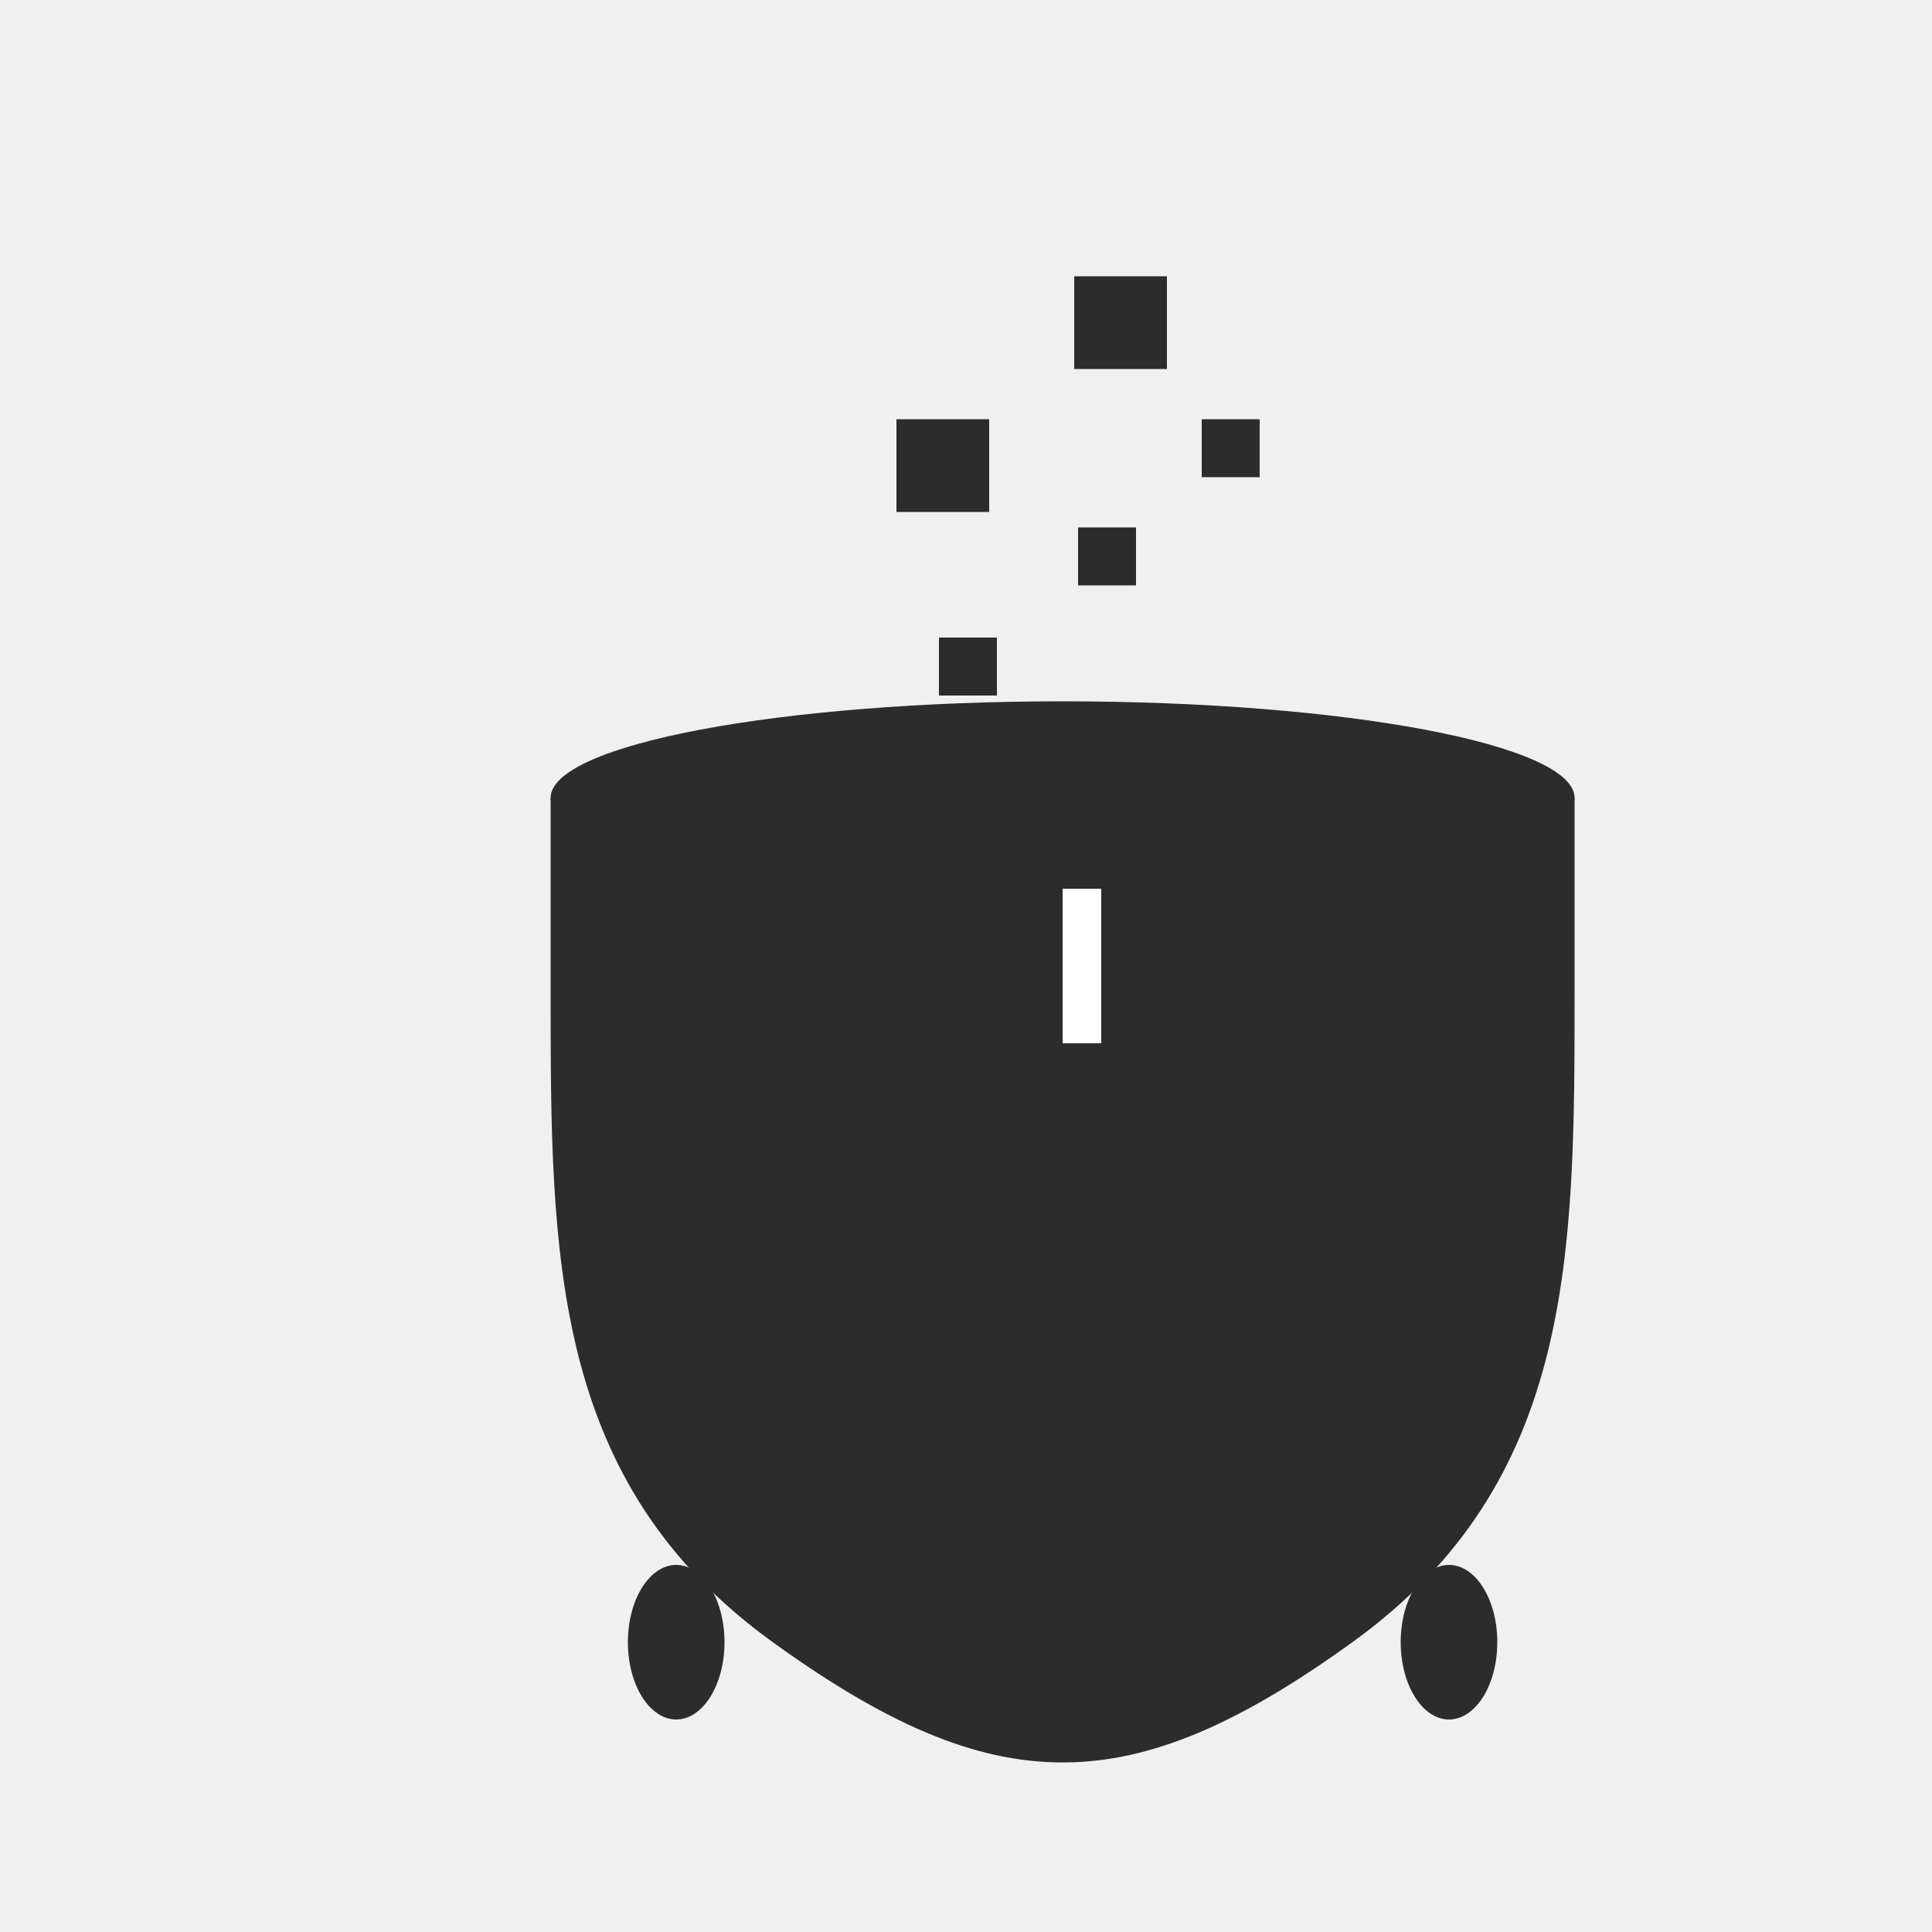
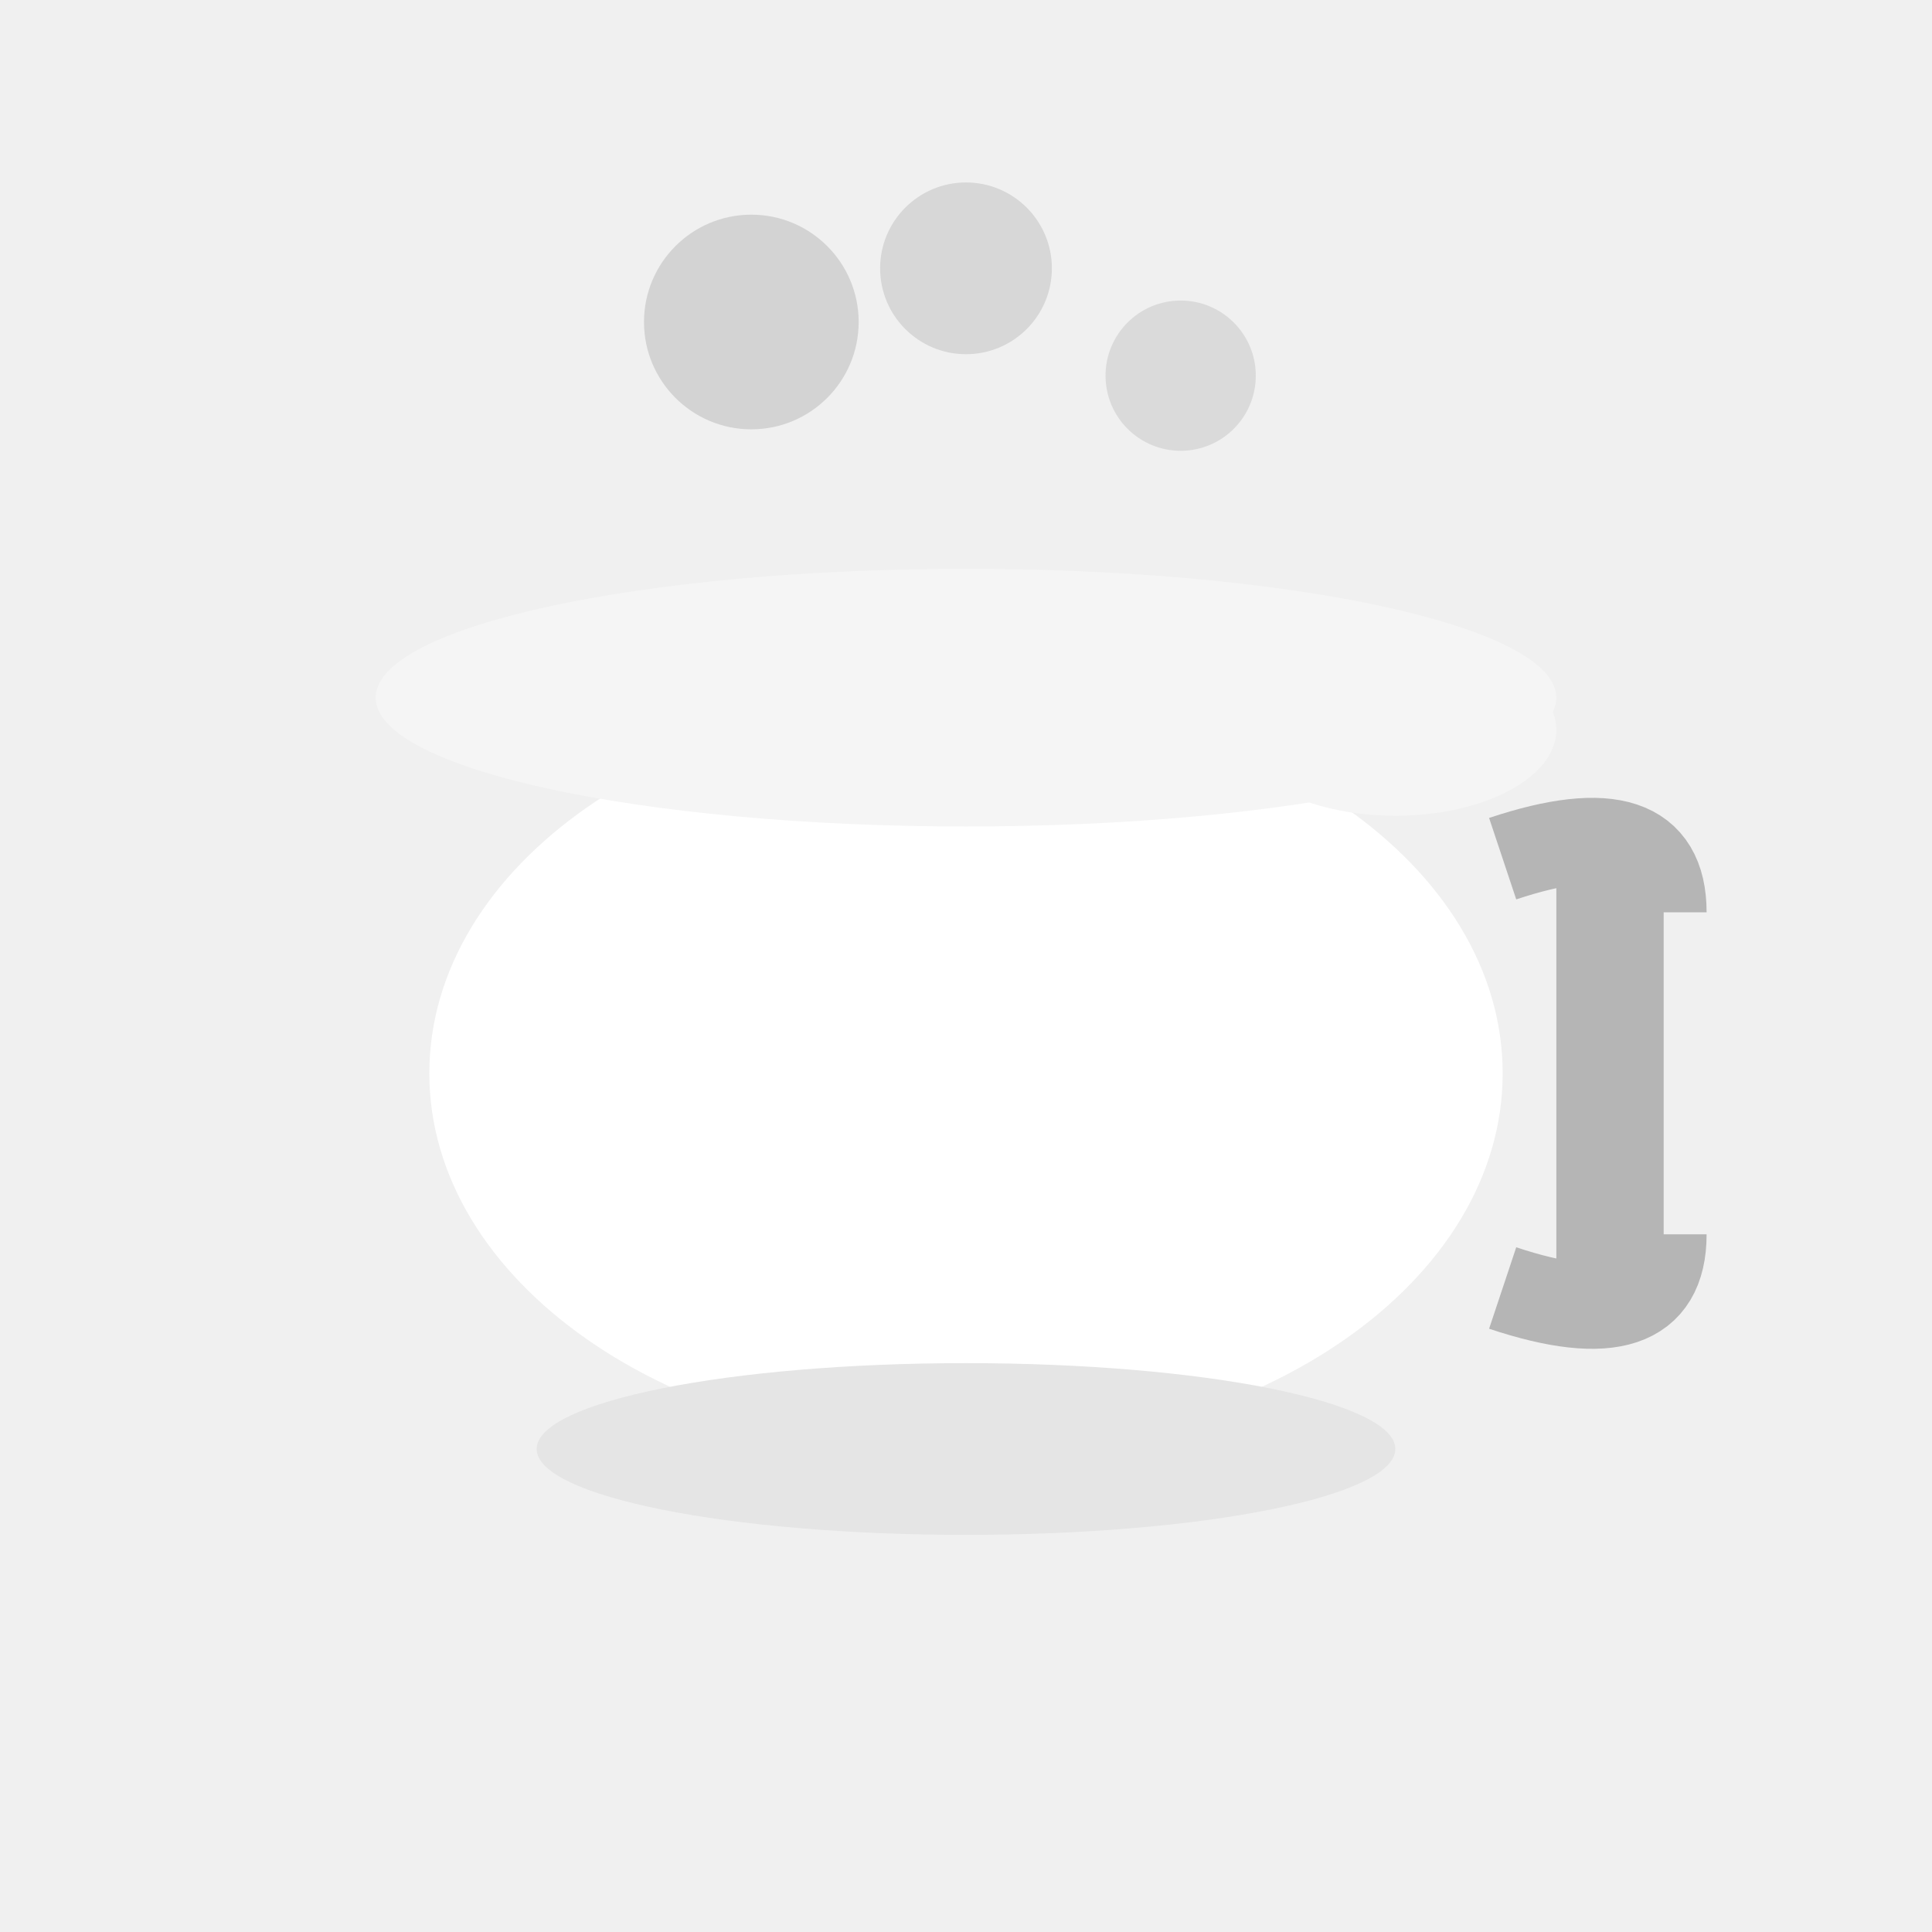
- <svg xmlns="http://www.w3.org/2000/svg" width="24" height="24" viewBox="0 0 24 24" fill="none">
-   <g transform="scale(0.024 0.024)">
-     <rect x="556" y="143" width="48" height="48" fill="#2c2c2c" />
-     <rect x="464" y="217" width="48" height="48" fill="#2c2c2c" />
-     <rect x="622" y="217" width="30" height="30" fill="#2c2c2c" />
-     <rect x="558" y="273" width="30" height="30" fill="#2c2c2c" />
-     <rect x="486" y="330" width="30" height="30" fill="#2c2c2c" />
-     <rect x="414" y="393" width="30" height="30" fill="#2c2c2c" />
-     <rect x="576" y="373" width="30" height="30" fill="#2c2c2c" />
-     <path d="M285 413C285 413 285 413 285 413L285 513C285 650 285 767 400 850C515 933 585 933 700 850C815 767 815 650 815 513L815 413C815 413 815 413 815 413" fill="#2c2c2c" />
-     <ellipse cx="550" cy="413" rx="265" ry="50" fill="#2c2c2c" />
-     <ellipse cx="350" cy="850" rx="25" ry="40" fill="#2c2c2c" />
-     <ellipse cx="550" cy="850" rx="25" ry="40" fill="#2c2c2c" />
-     <ellipse cx="750" cy="850" rx="25" ry="40" fill="#2c2c2c" />
-     <rect x="550" y="460" width="20" height="80" fill="white" />
-   </g>
+ <svg xmlns="http://www.w3.org/2000/svg" width="18" height="18" viewBox="0 0 18 18">
+   <circle cx="7" cy="3" r="1" fill="#cccccc" opacity="0.8" />
+   <circle cx="9" cy="2.5" r="0.8" fill="#cccccc" opacity="0.7" />
+   <circle cx="11" cy="3.5" r="0.7" fill="#cccccc" opacity="0.6" />
+   <ellipse cx="9" cy="10" rx="5" ry="3.5" fill="#ffffff" />
+   <ellipse cx="9" cy="6.5" rx="5.5" ry="1.2" fill="#f5f5f5" />
+   <ellipse cx="13" cy="6.8" rx="1.5" ry="0.8" fill="#f5f5f5" />
+   <ellipse cx="9" cy="13.5" rx="4" ry="0.8" fill="#e5e5e5" />
+   <rect x="14.5" y="8" width="1" height="4" fill="#b5b5b5" />
+   <path d="M 14 8 Q 15.5 7.5 15.5 8.5" stroke="#b5b5b5" stroke-width="0.8" fill="none" />
+   <path d="M 14 12 Q 15.5 12.5 15.5 11.5" stroke="#b5b5b5" stroke-width="0.8" fill="none" />
</svg>
